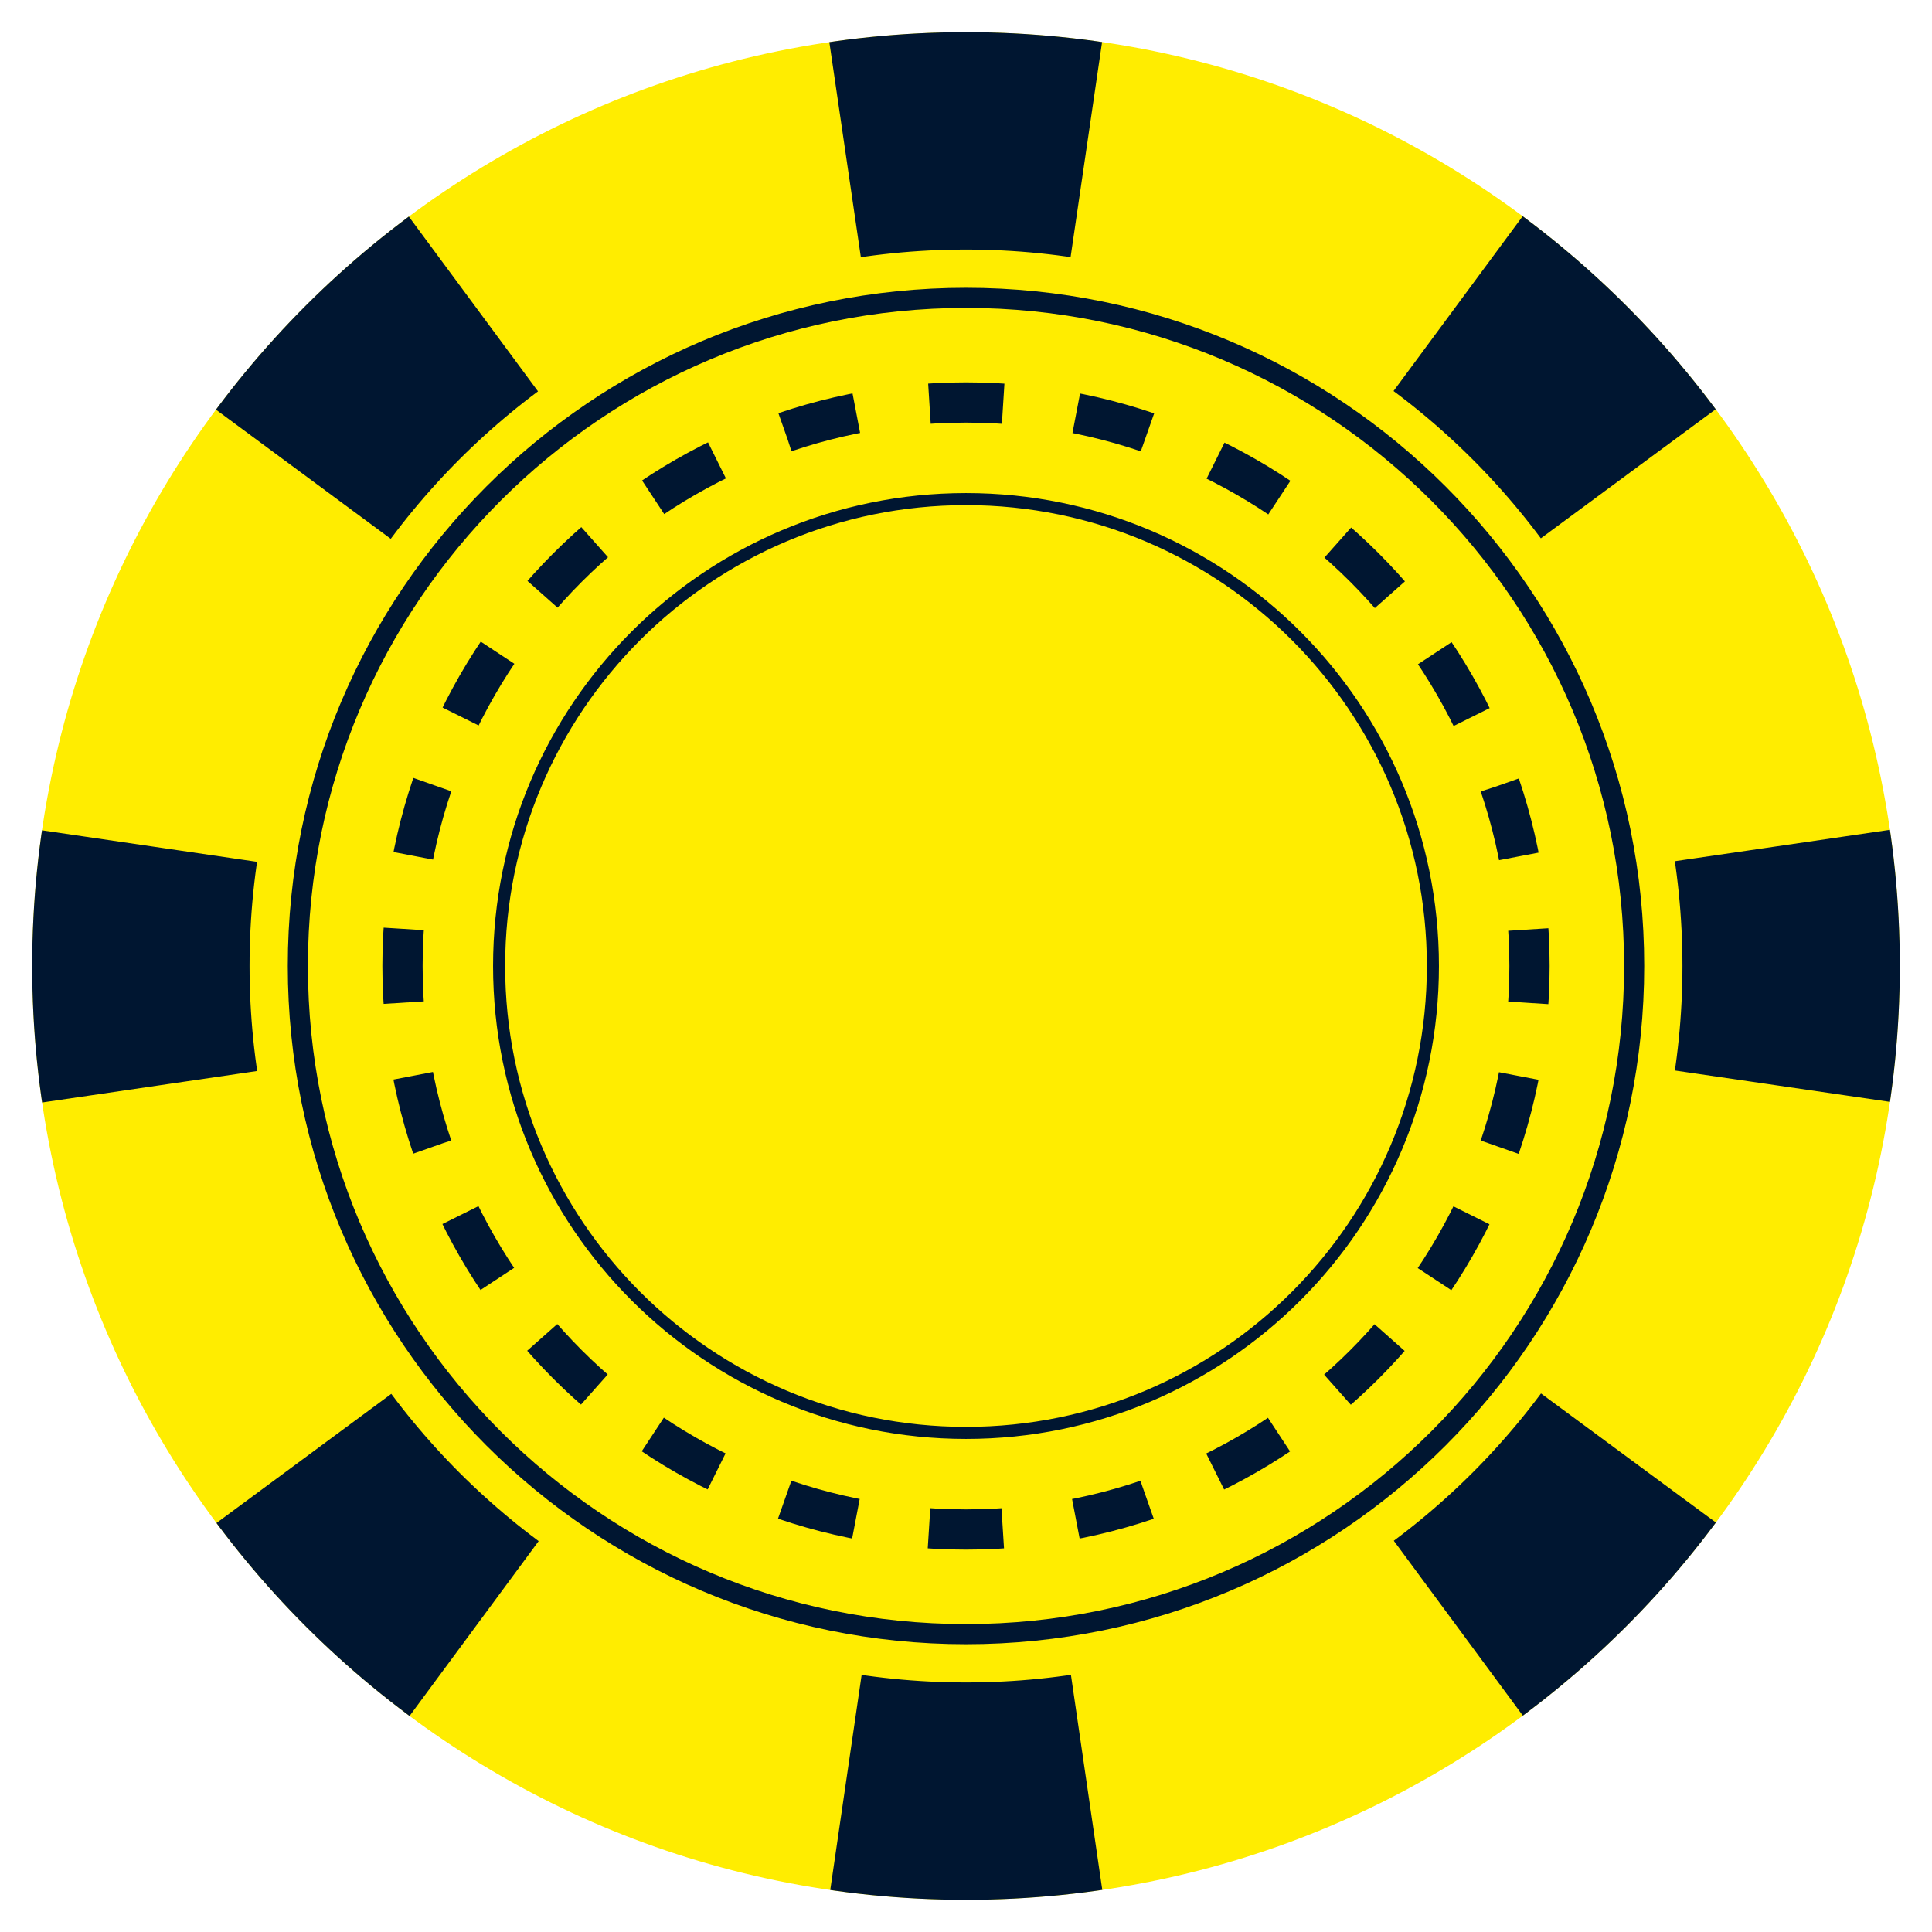
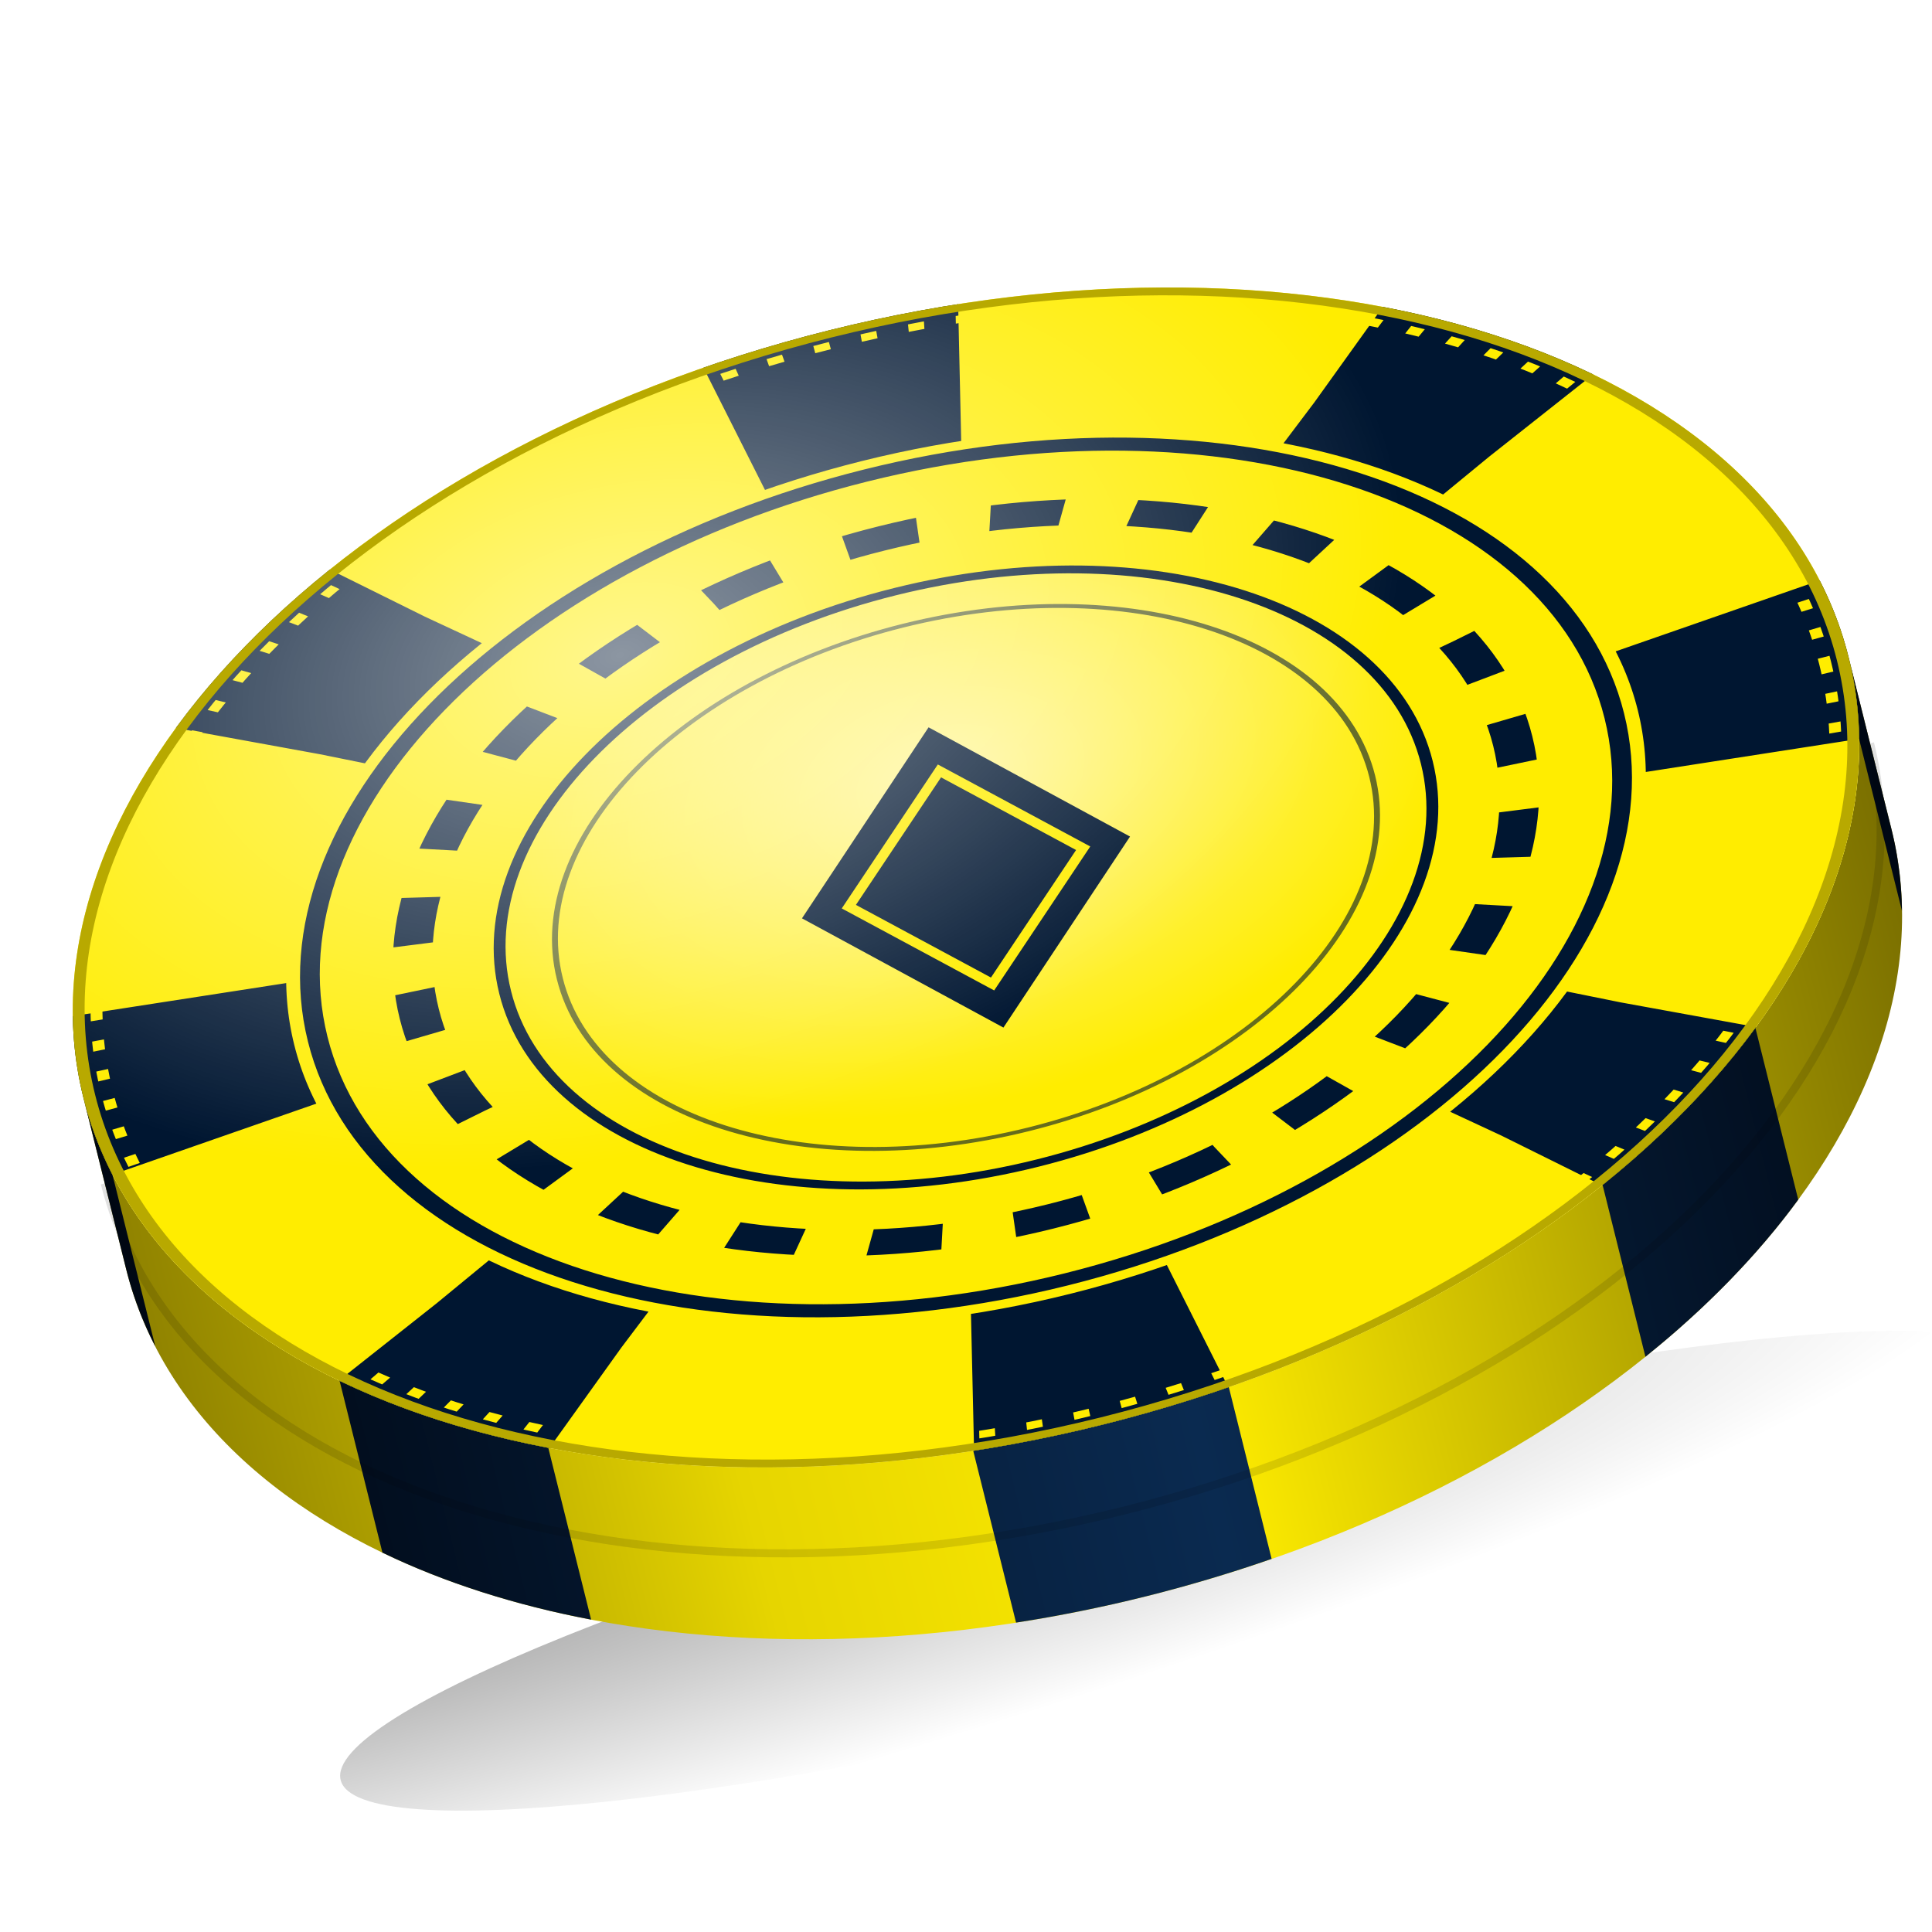
<svg xmlns="http://www.w3.org/2000/svg" width="480" height="480" viewBox="0 0 480 480" fill="none">
  <g id="icon">
-     <circle cx="240" cy="240" r="232" fill="#FFED00" />
-     <circle cx="240" cy="240" r="205" fill="none" stroke="#001631" stroke-width="54" stroke-dasharray="60 101.01" stroke-dashoffset="30" transform="rotate(-90 240 240)" />
-     <circle cx="240" cy="240" r="166" fill="none" stroke="#001631" stroke-width="5" />
-     <circle cx="240" cy="240" r="140" fill="none" stroke="#001631" stroke-width="10" stroke-dasharray="18.33 18.33" stroke-dashoffset="9.16" />
-     <circle cx="240" cy="240" r="116" fill="none" stroke="#001631" stroke-width="3" />
+     <defs>
+       <linearGradient id="chipSide" x1="-226" y1="0" x2="226" y2="0" gradientUnits="userSpaceOnUse">
+         <stop offset="0" stop-color="#8F8200" />
+         <stop offset="0.3" stop-color="#E6D500" />
+         <stop offset="0.55" stop-color="#FFED00" />
+         <stop offset="1" stop-color="#7A6F00" />
+       </linearGradient>
+       <linearGradient id="chipSideN" x1="-226" y1="0" x2="226" y2="0" gradientUnits="userSpaceOnUse">
+         <stop offset="0" stop-color="#000814" />
+         <stop offset="0.55" stop-color="#0A2A50" />
+         <stop offset="1" stop-color="#000814" />
+       </linearGradient>
+       <radialGradient id="chipGloss" cx="170" cy="120" r="330" gradientUnits="userSpaceOnUse">
+         <stop offset="0" stop-color="#FFFFFF" stop-opacity="0.55" />
+         <stop offset="0.6" stop-color="#FFFFFF" stop-opacity="0" />
+       </radialGradient>
+       <radialGradient id="chipInlay" cx="240" cy="200" r="130" gradientUnits="userSpaceOnUse">
+         <stop offset="0" stop-color="#FFF6A0" />
+         <stop offset="1" stop-color="#FFED00" />
+       </radialGradient>
+       <radialGradient id="chipShadow" cx="0" cy="0" r="1">
+         <stop offset="0" stop-color="#000000" stop-opacity="0.35" />
+         <stop offset="1" stop-color="#000000" stop-opacity="0" />
+       </radialGradient>
+     </defs>
+     <g transform="translate(240 218) rotate(-14)">
+       <ellipse cx="10" cy="180" rx="215" ry="30" fill="url(#chipShadow)" />
+       <path d="M226 0A226 140.12 0 0 1 -226 0L-226 44A226 140.12 0 0 0 226 44Z" fill="url(#chipSide)" />
+       <path d="M226.00 0.00 L225.99 1.27 L225.96 2.54 L225.92 3.82 L225.85 5.09 L225.77 6.36 L225.66 7.63 L225.54 8.90 L225.40 10.17 L225.25 11.44 L225.07 12.71 L224.87 13.97 L224.66 15.24 L224.43 16.50 L224.18 17.77 L223.91 19.03 L223.62 20.29 L223.62 64.29 L223.91 63.03 L224.18 61.77 L224.43 60.50 L224.66 59.24 L224.87 57.97 L225.07 56.71 L225.25 55.44 L225.40 54.17 L225.54 52.90 L225.66 51.63 L225.77 50.36 L225.85 49.09 L225.92 47.82 L225.96 46.54 L225.99 45.27 L226.00 44.00ZM181.26 83.69 L178.78 85.72 L176.24 87.72 L173.64 89.69 L170.98 91.63 L168.27 93.54 L165.50 95.42 L162.68 97.26 L159.81 99.08 L156.88 100.86 L153.90 102.61 L150.87 104.33 L147.78 106.01 L144.66 107.66 L141.48 109.27 L138.25 110.84 L134.98 112.38 L134.98 156.38 L138.25 154.84 L141.48 153.27 L144.66 151.66 L147.78 150.01 L150.87 148.33 L153.90 146.61 L156.88 144.86 L159.81 143.08 L162.68 141.26 L165.50 139.42 L168.27 137.54 L170.98 135.63 L173.64 133.69 L176.24 131.72 L178.78 129.72 L181.26 127.69ZM32.72 138.64 L28.66 138.99 L24.58 139.29 L20.50 139.54 L16.40 139.75 L12.31 139.91 L8.21 140.03 L4.10 140.10 L0.00 140.12 L-4.10 140.10 L-8.21 140.03 L-12.31 139.91 L-16.40 139.75 L-20.50 139.54 L-24.58 139.29 L-28.66 138.99 L-32.72 138.64 L-32.72 182.64 L-28.66 182.99 L-24.58 183.29 L-20.50 183.54 L-16.40 183.75 L-12.31 183.91 L-8.21 184.03 L-4.10 184.10 L0.00 184.12 L4.10 184.10 L8.21 184.03 L12.31 183.91 L16.40 183.75 L20.50 183.54 L24.58 183.29 L28.66 182.99 L32.72 182.64ZM-134.98 112.38 L-138.25 110.84 L-141.48 109.27 L-144.66 107.66 L-147.78 106.01 L-150.87 104.33 L-153.90 102.61 L-156.88 100.86 L-159.81 99.08 L-162.68 97.26 L-165.50 95.42 L-168.27 93.54 L-170.98 91.63 L-173.64 89.69 L-176.24 87.72 L-178.78 85.72 L-181.26 83.69 L-181.26 127.69 L-178.78 129.72 L-176.24 131.72 L-173.64 133.69 L-170.98 135.63 L-168.27 137.54 L-165.50 139.42 L-162.68 141.26 L-159.81 143.08 L-156.88 144.86 L-153.90 146.61 L-150.87 148.33 L-147.78 150.01 L-144.66 151.66 L-141.48 153.27 L-138.25 154.84 L-134.98 156.38ZM-223.62 20.29 L-223.91 19.03 L-224.18 17.77 L-224.43 16.50 L-224.66 15.24 L-224.87 13.97 L-225.07 12.71 L-225.25 11.44 L-225.40 10.17 L-225.54 8.90 L-225.66 7.63 L-225.77 6.36 L-225.85 5.09 L-225.92 3.82 L-225.96 2.54 L-225.99 1.27 L-226.00 0.00 L-226.00 44.00 L-225.99 45.27 L-225.96 46.54 L-225.92 47.82 L-225.85 49.09 L-225.77 50.36 L-225.66 51.63 L-225.54 52.90 L-225.40 54.17 L-225.25 55.44 L-225.07 56.71 L-224.87 57.97 L-224.66 59.24 L-224.43 60.50 L-224.18 61.77 L-223.91 63.03 L-223.62 64.29Z" fill="url(#chipSideN)" />
+       <path d="M226 22.0A226 140.12 0 0 1 -226 22.0" fill="none" stroke="#000000" stroke-opacity="0.12" stroke-width="2" />
+       <g transform="scale(1 0.62) translate(-240 -240)">
+         <circle cx="240" cy="240" r="226" fill="#FFED00" />
+         <circle cx="240" cy="240" r="199" fill="none" stroke="#001631" stroke-width="54" stroke-dasharray="57.83 98.47" stroke-dashoffset="28.91" transform="rotate(-90 240 240)" />
+         <circle cx="240" cy="240" r="220" fill="none" stroke="#FFED00" stroke-width="3" stroke-dasharray="4 8" />
+         <circle cx="240" cy="240" r="166" fill="none" stroke="#001631" stroke-width="5" />
+         <circle cx="240" cy="240" r="140" fill="none" stroke="#001631" stroke-width="10" stroke-dasharray="18.33 18.33" stroke-dashoffset="9.16" />
+         <circle cx="240" cy="240" r="118" fill="url(#chipInlay)" stroke="#001631" stroke-width="3" />
+         <circle cx="240" cy="240" r="104" fill="none" stroke="#001631" stroke-width="1.5" stroke-opacity="0.6" />
+         <path d="M240 178L282 240L240 302L198 240Z" fill="#001631" />
+         <path d="M240 196L270 240L240 284L210 240Z" fill="none" stroke="#FFED00" stroke-width="3" />
+         <circle cx="240" cy="240" r="226" fill="url(#chipGloss)" />
+         <circle cx="240" cy="240" r="224.5" fill="none" stroke="#B8A900" stroke-width="3" />
+       </g>
+     </g>
  </g>
</svg>
